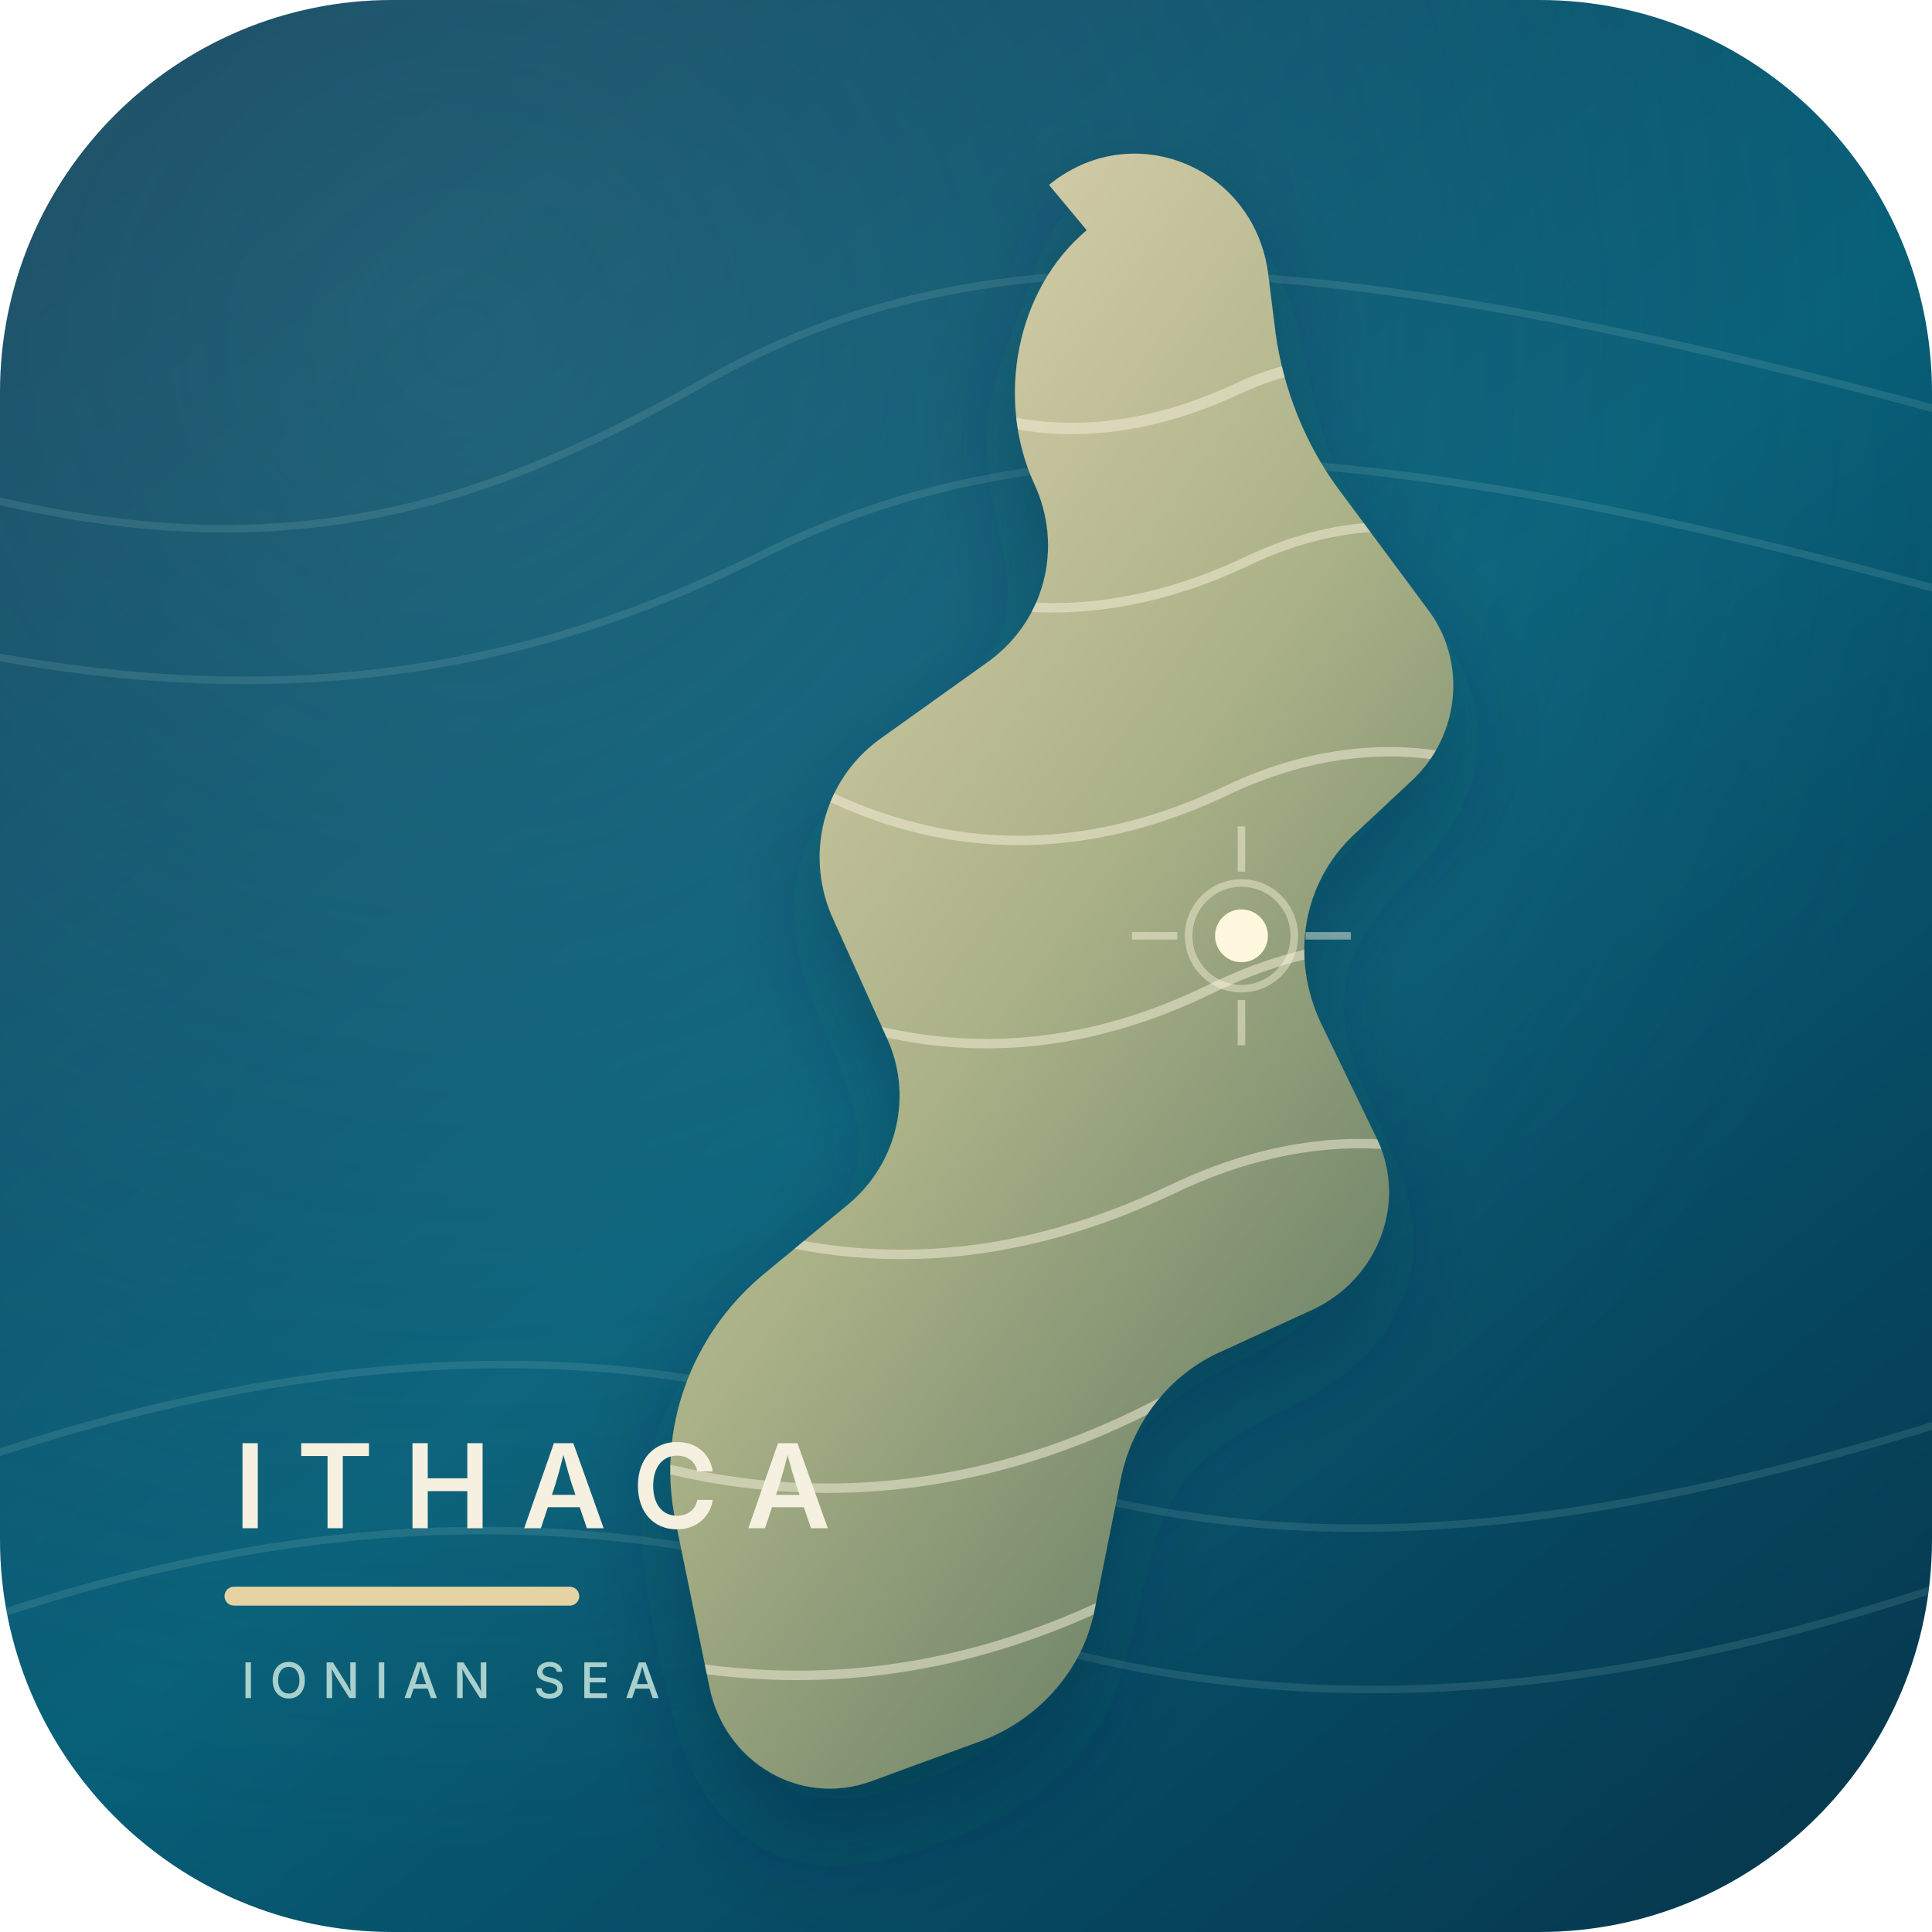
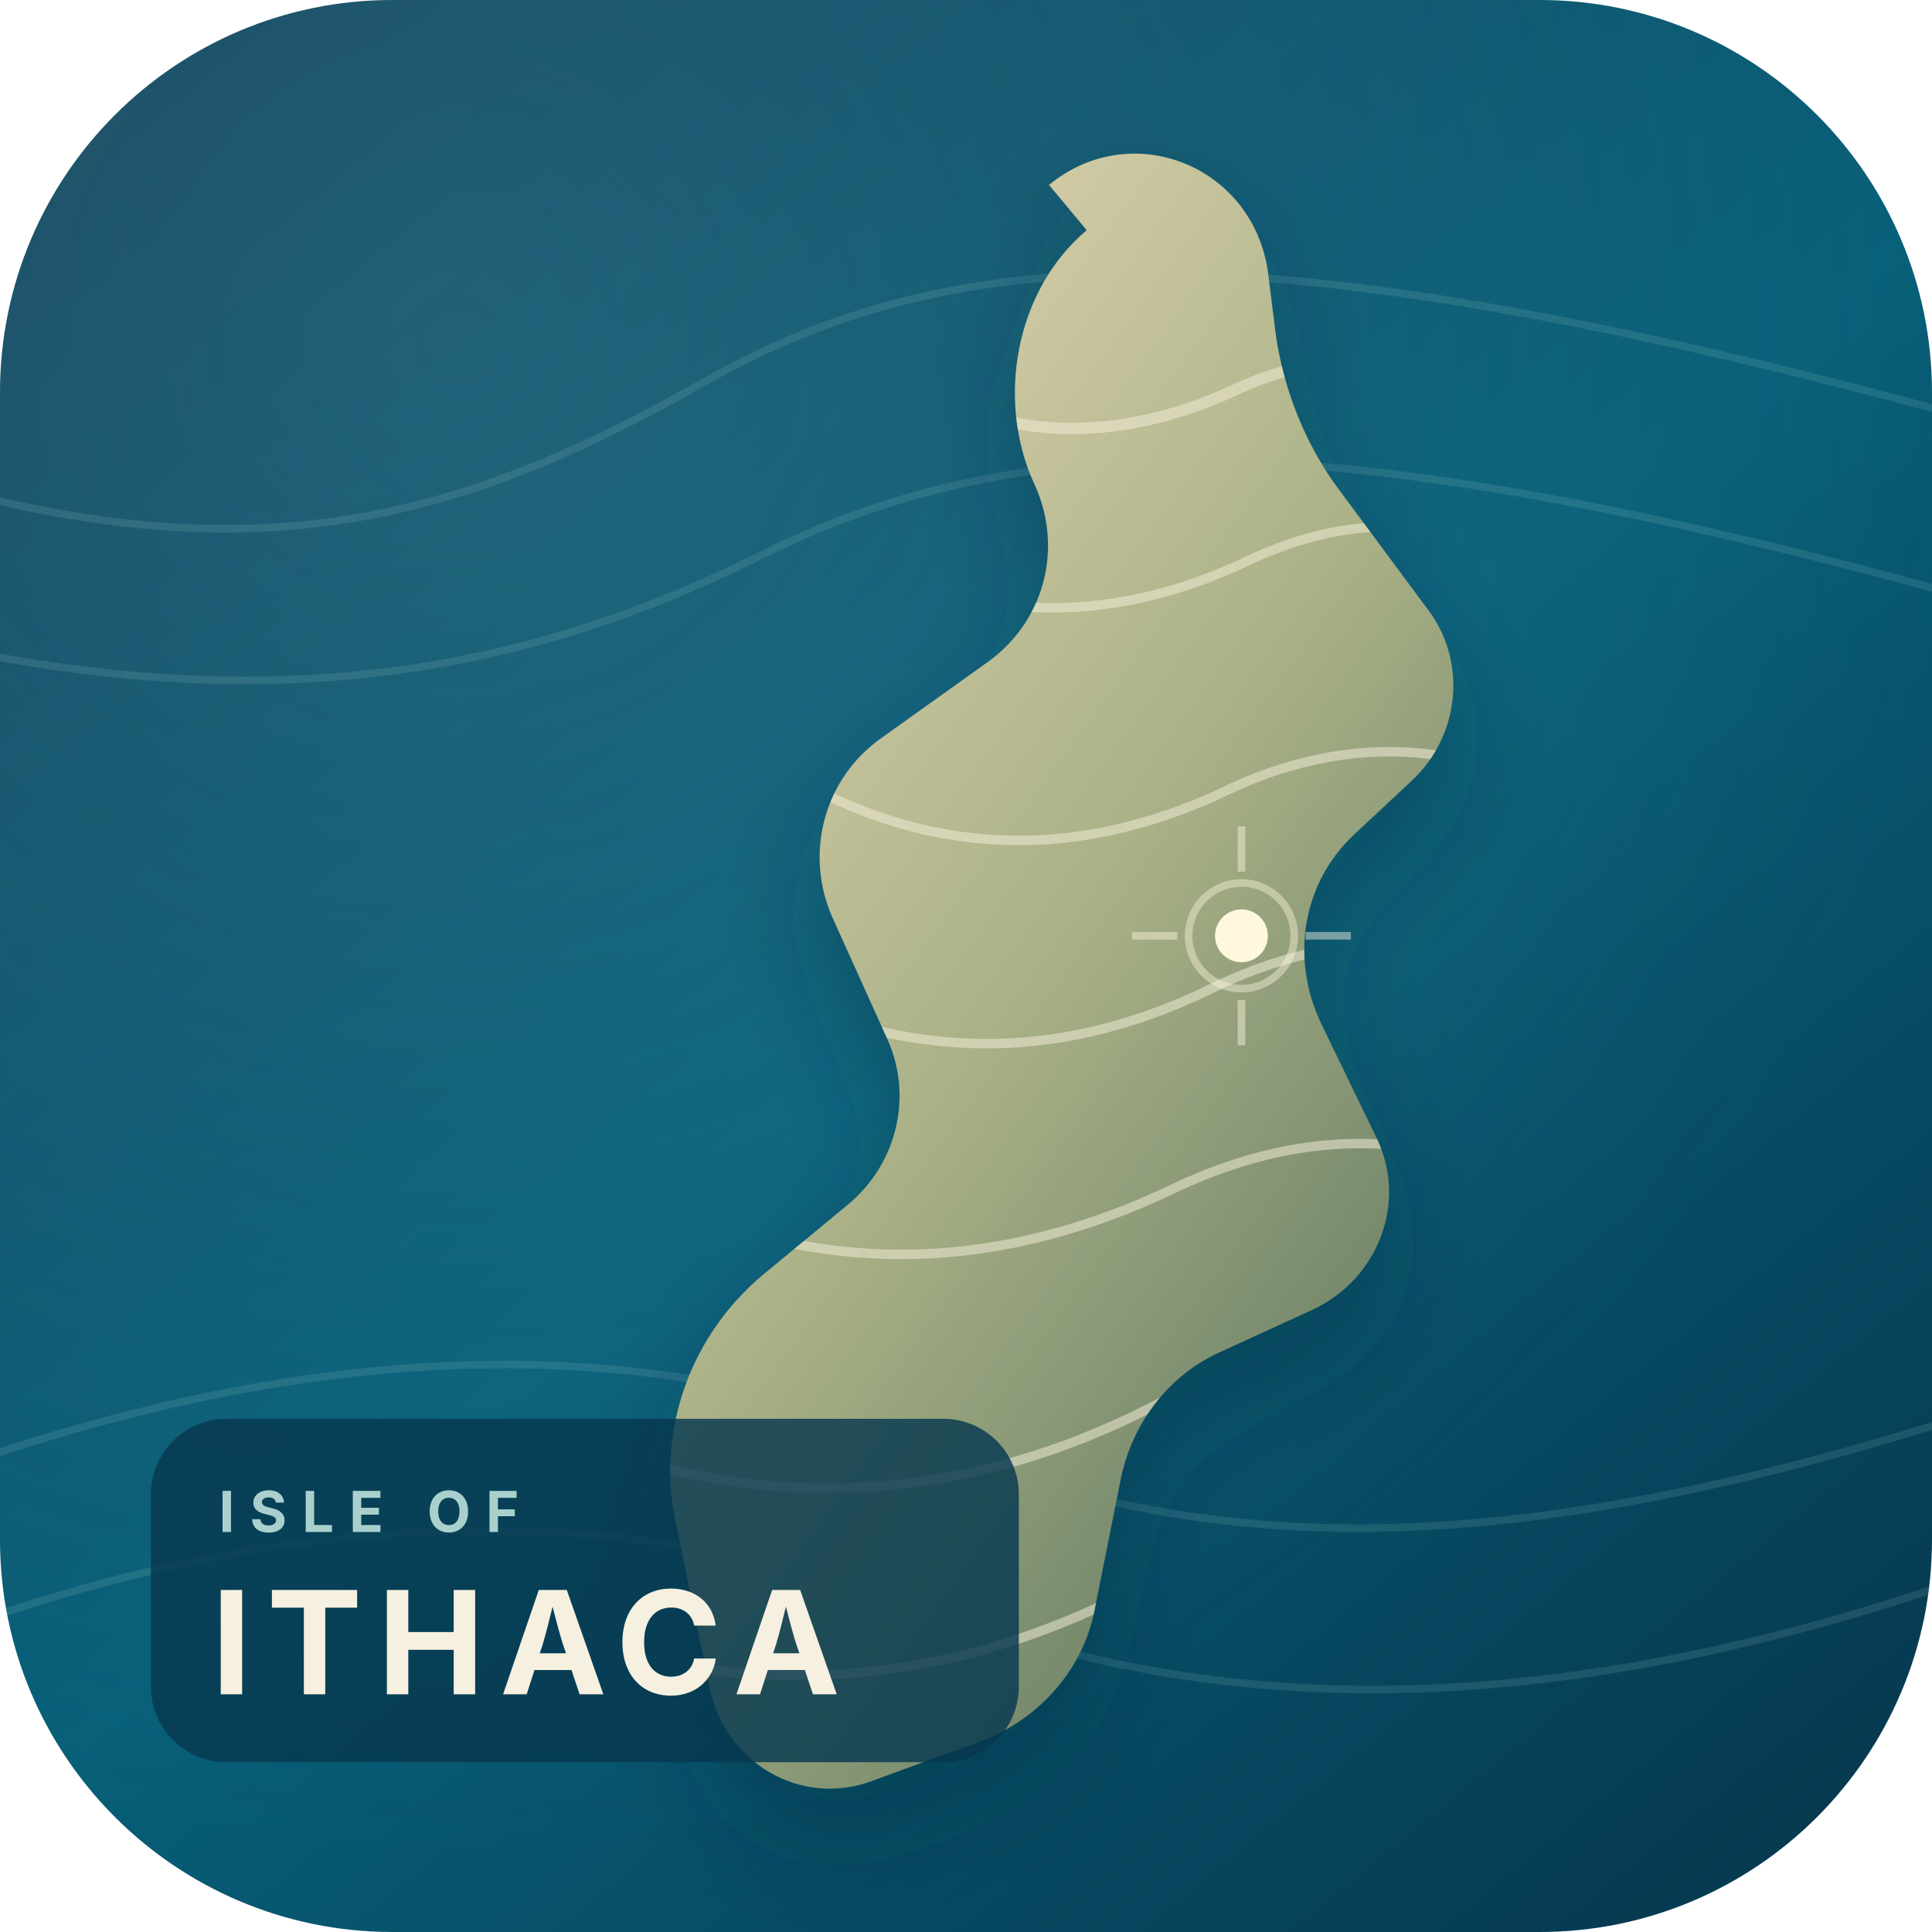
<svg xmlns="http://www.w3.org/2000/svg" viewBox="0 0 512 512" role="img" aria-labelledby="title desc">
  <defs>
    <linearGradient id="sea" x1=".08" y1="0" x2=".9" y2="1">
      <stop offset="0" stop-color="#123f59" />
      <stop offset=".52" stop-color="#075f78" />
      <stop offset="1" stop-color="#06384f" />
    </linearGradient>
    <linearGradient id="land" x1=".2" y1=".08" x2=".76" y2=".94">
      <stop offset="0" stop-color="#d9d0ac" />
      <stop offset=".48" stop-color="#aab187" />
      <stop offset="1" stop-color="#647c63" />
    </linearGradient>
    <radialGradient id="glow" cx="24%" cy="18%" r="78%">
      <stop offset="0" stop-color="#6cc0c8" stop-opacity=".2" />
      <stop offset="1" stop-color="#6cc0c8" stop-opacity="0" />
    </radialGradient>
    <filter id="shadow" x="-30%" y="-20%" width="160%" height="160%">
      <feDropShadow dx="0" dy="14" stdDeviation="13" flood-color="#002b3d" flood-opacity=".34" />
    </filter>
    <clipPath id="tile">
      <rect width="512" height="512" rx="104" />
    </clipPath>
    <clipPath id="islandClip">
      <path d="M288 61c-19 16-24 45-14 67 8 17 3 37-13 48l-28 20c-15 11-20 31-12 48l14 31c7 15 3 33-10 44l-23 19c-19 16-28 41-23 65l9 44c4 20 24 32 43 25l30-11c15-6 26-19 29-34l7-35c3-15 13-28 27-34l24-11c17-8 25-28 17-45l-15-31c-8-17-5-37 9-50l15-14c13-12 15-32 4-46l-23-31c-9-12-15-27-17-42l-2-16c-4-28-36-41-58-23z" />
    </clipPath>
  </defs>
  <g clip-path="url(#tile)">
    <rect width="512" height="512" fill="url(#sea)" />
    <rect width="512" height="512" fill="url(#glow)" />
    <g fill="none" stroke="#bde1dc" stroke-width="2" opacity=".13">
      <path d="M-32 124c97 31 154 14 219-23 69-39 153-42 357 16" />
      <path d="M-41 165c104 28 177 15 243-18 76-38 166-33 343 18" />
      <path d="M-26 394c111-42 199-40 270-12 79 32 161 34 304-16" />
      <path d="M-18 434c103-38 188-36 272-5 83 30 174 23 276-14" />
    </g>
    <g filter="url(#shadow)">
      <path d="M288 61c-19 16-24 45-14 67 8 17 3 37-13 48l-28 20c-15 11-20 31-12 48l14 31c7 15 3 33-10 44l-23 19c-19 16-28 41-23 65l9 44c4 20 24 32 43 25l30-11c15-6 26-19 29-34l7-35c3-15 13-28 27-34l24-11c17-8 25-28 17-45l-15-31c-8-17-5-37 9-50l15-14c13-12 15-32 4-46l-23-31c-9-12-15-27-17-42l-2-16c-4-28-36-41-58-23z" fill="url(#land)" />
      <g clip-path="url(#islandClip)" fill="none" stroke="#f3eed9" stroke-linecap="round" opacity=".52">
        <path d="M239 100c26 17 57 18 89 3 28-13 53-7 77 16" stroke-width="3" />
        <path d="M221 144c34 21 72 23 111 4 35-16 68-9 96 20" stroke-width="2.5" />
        <path d="M202 201c38 25 79 29 122 9 39-19 79-13 113 19" stroke-width="2.5" />
        <path d="M194 258c42 23 84 25 127 4 41-20 79-14 113 16" stroke-width="2.5" />
        <path d="M177 319c43 19 88 18 134-4 42-20 83-15 120 16" stroke-width="2.5" />
        <path d="M159 384c49 17 99 13 146-11 40-21 82-18 125 10" stroke-width="2.5" />
        <path d="M164 438c48 12 94 6 139-18 37-20 76-19 118 4" stroke-width="2.5" />
      </g>
    </g>
    <circle cx="329" cy="248" r="7" fill="#fff8df" />
    <circle cx="329" cy="248" r="14" fill="none" stroke="#fff8df" stroke-width="2" opacity=".42" />
    <path d="M329 231v-12M329 277v-12M312 248h-12M358 248h-12" stroke="#fff8df" stroke-width="2" opacity=".45" />
-     <path d="M62 423h89" stroke="#e5d3a3" stroke-width="5" stroke-linecap="round" />
-     <text x="62" y="405" fill="#f5f0df" font-family="-apple-system,BlinkMacSystemFont,'Helvetica Neue',sans-serif" font-size="31" font-weight="600" letter-spacing="8">ITHACA</text>
-     <text x="64" y="450" fill="#a9d0cc" font-family="-apple-system,BlinkMacSystemFont,'Helvetica Neue',sans-serif" font-size="13" font-weight="500" letter-spacing="4">IONIAN SEA</text>
+     <rect x="40" y="376" width="230" height="91" rx="20" fill="#06384f" opacity=".82" />
+     <text x="58" y="406" fill="#a9d0cc" font-family="-apple-system,BlinkMacSystemFont,'Helvetica Neue',sans-serif" font-size="15" font-weight="700" letter-spacing="4">ISLE OF</text>
+     <text x="56" y="449" fill="#f5f0df" font-family="-apple-system,BlinkMacSystemFont,'Helvetica Neue',sans-serif" font-size="38" font-weight="750" letter-spacing="4">ITHACA</text>
  </g>
</svg>
